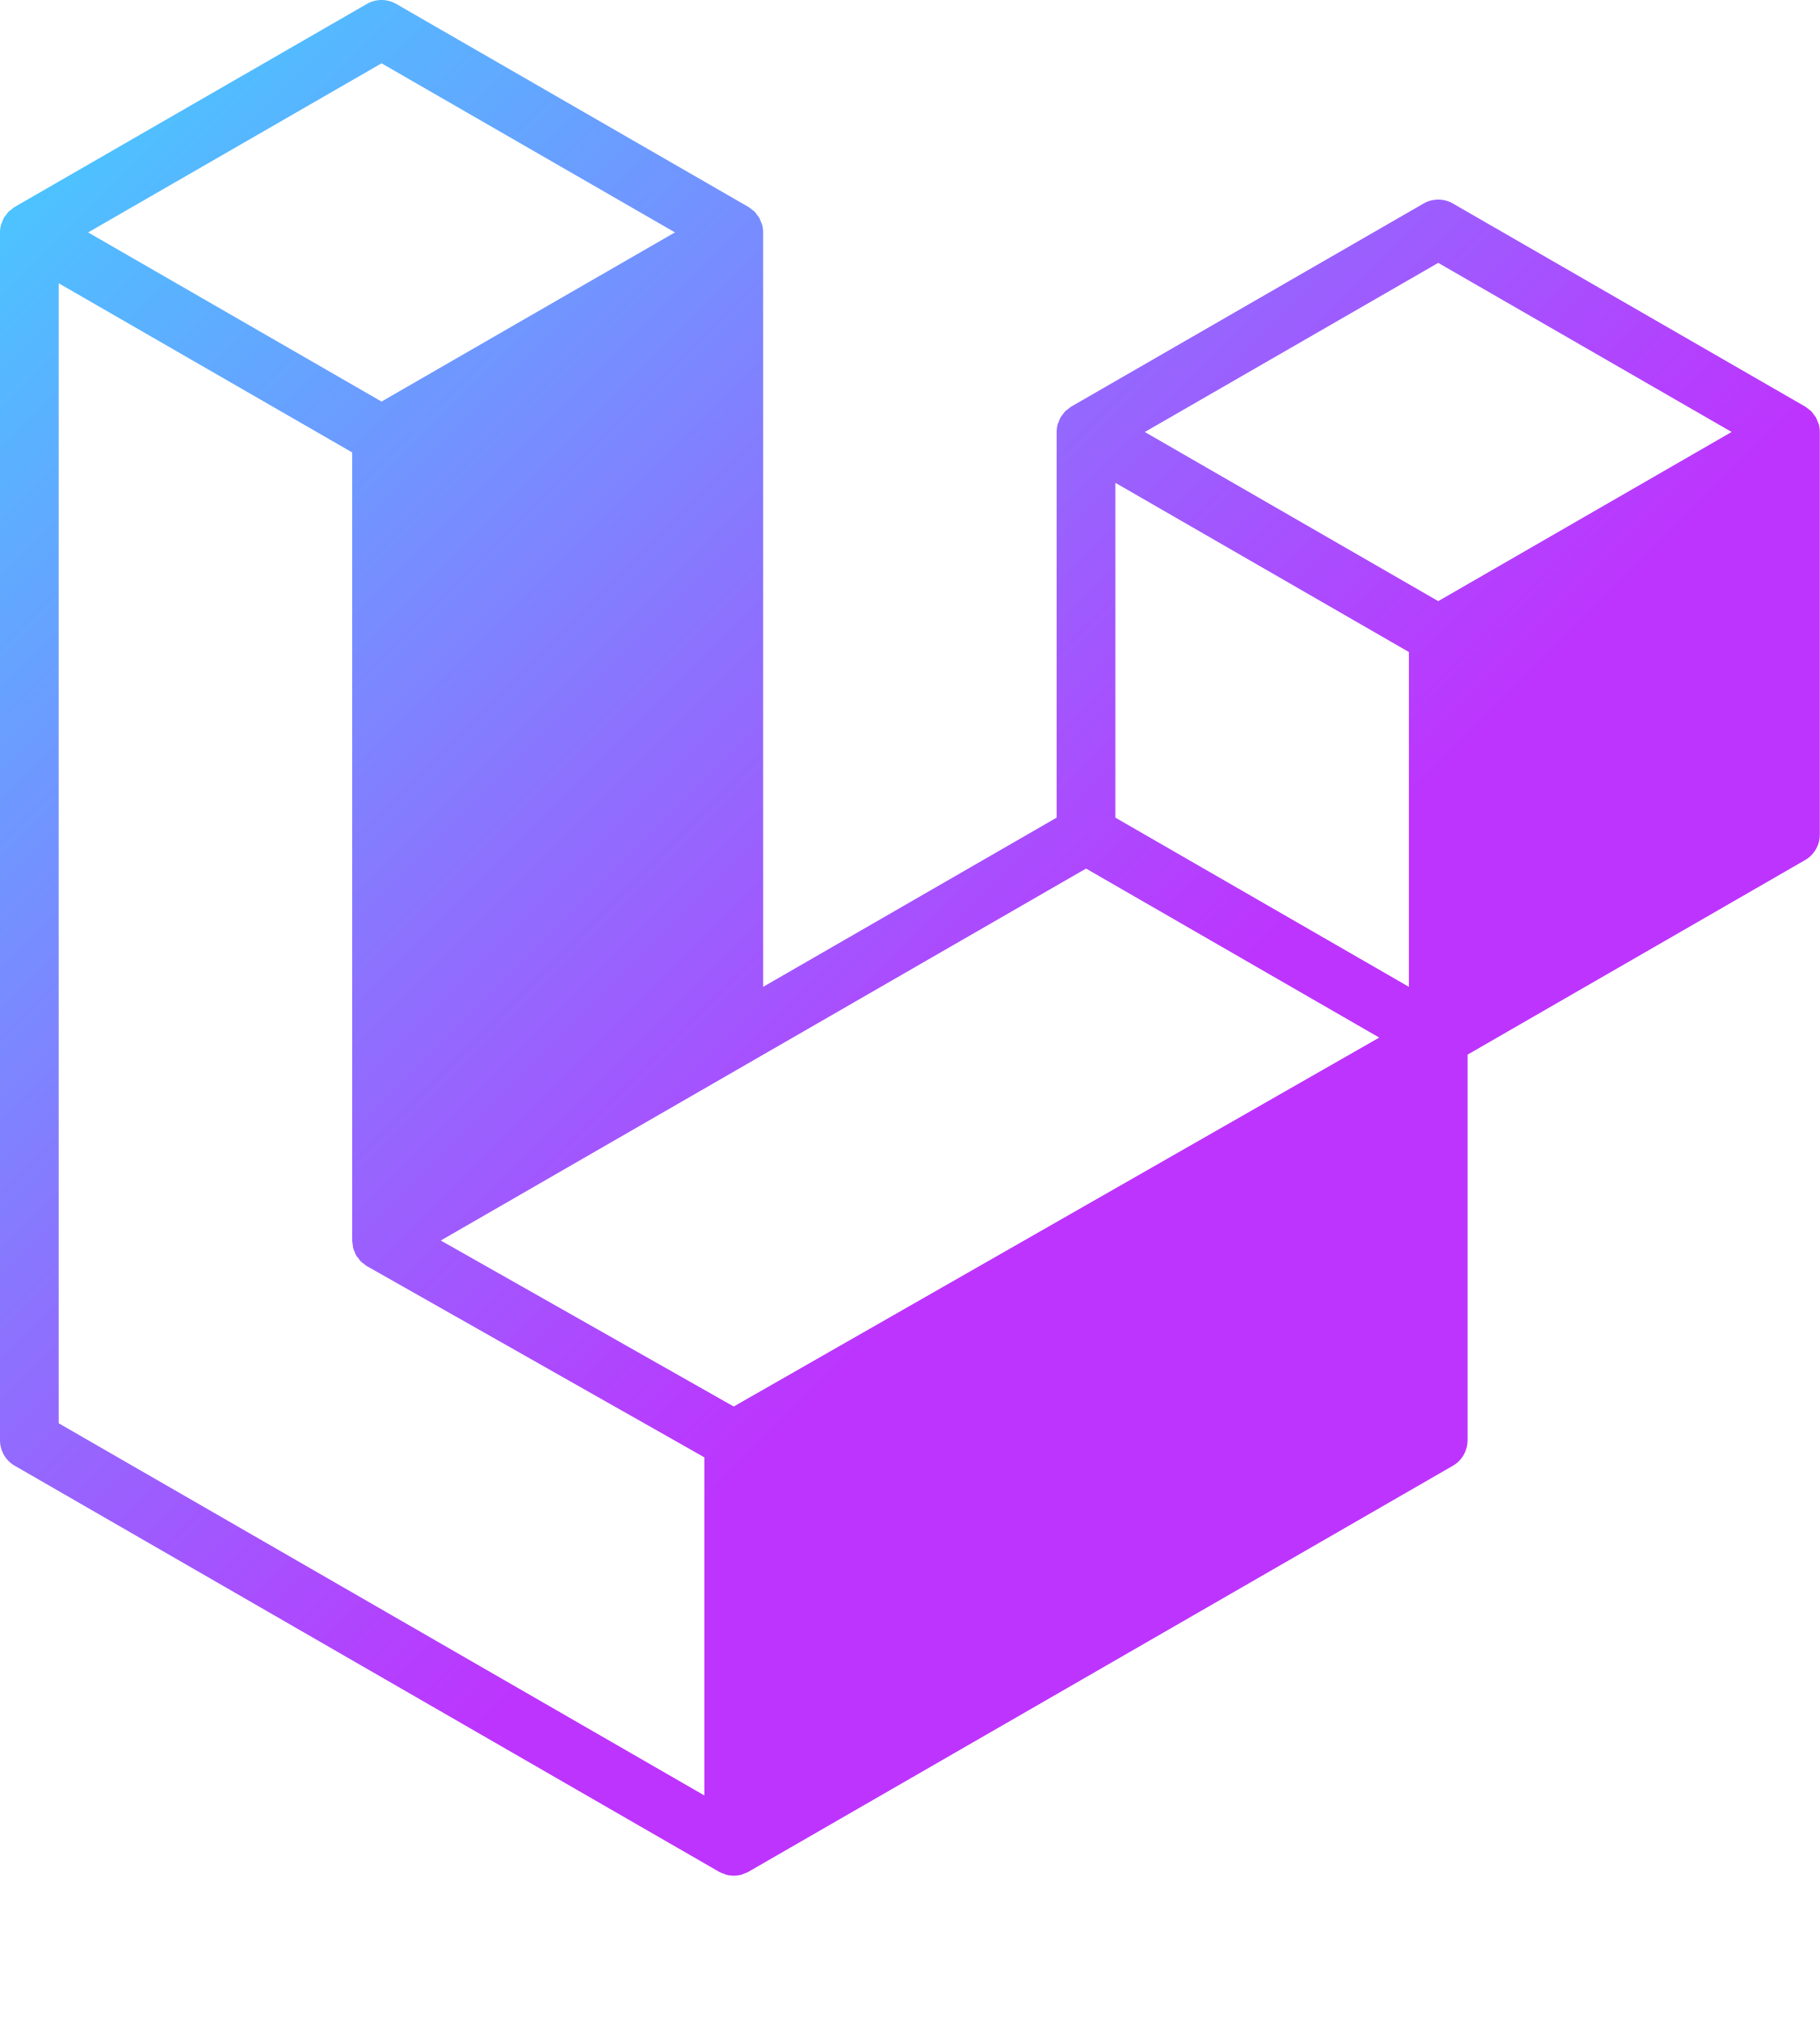
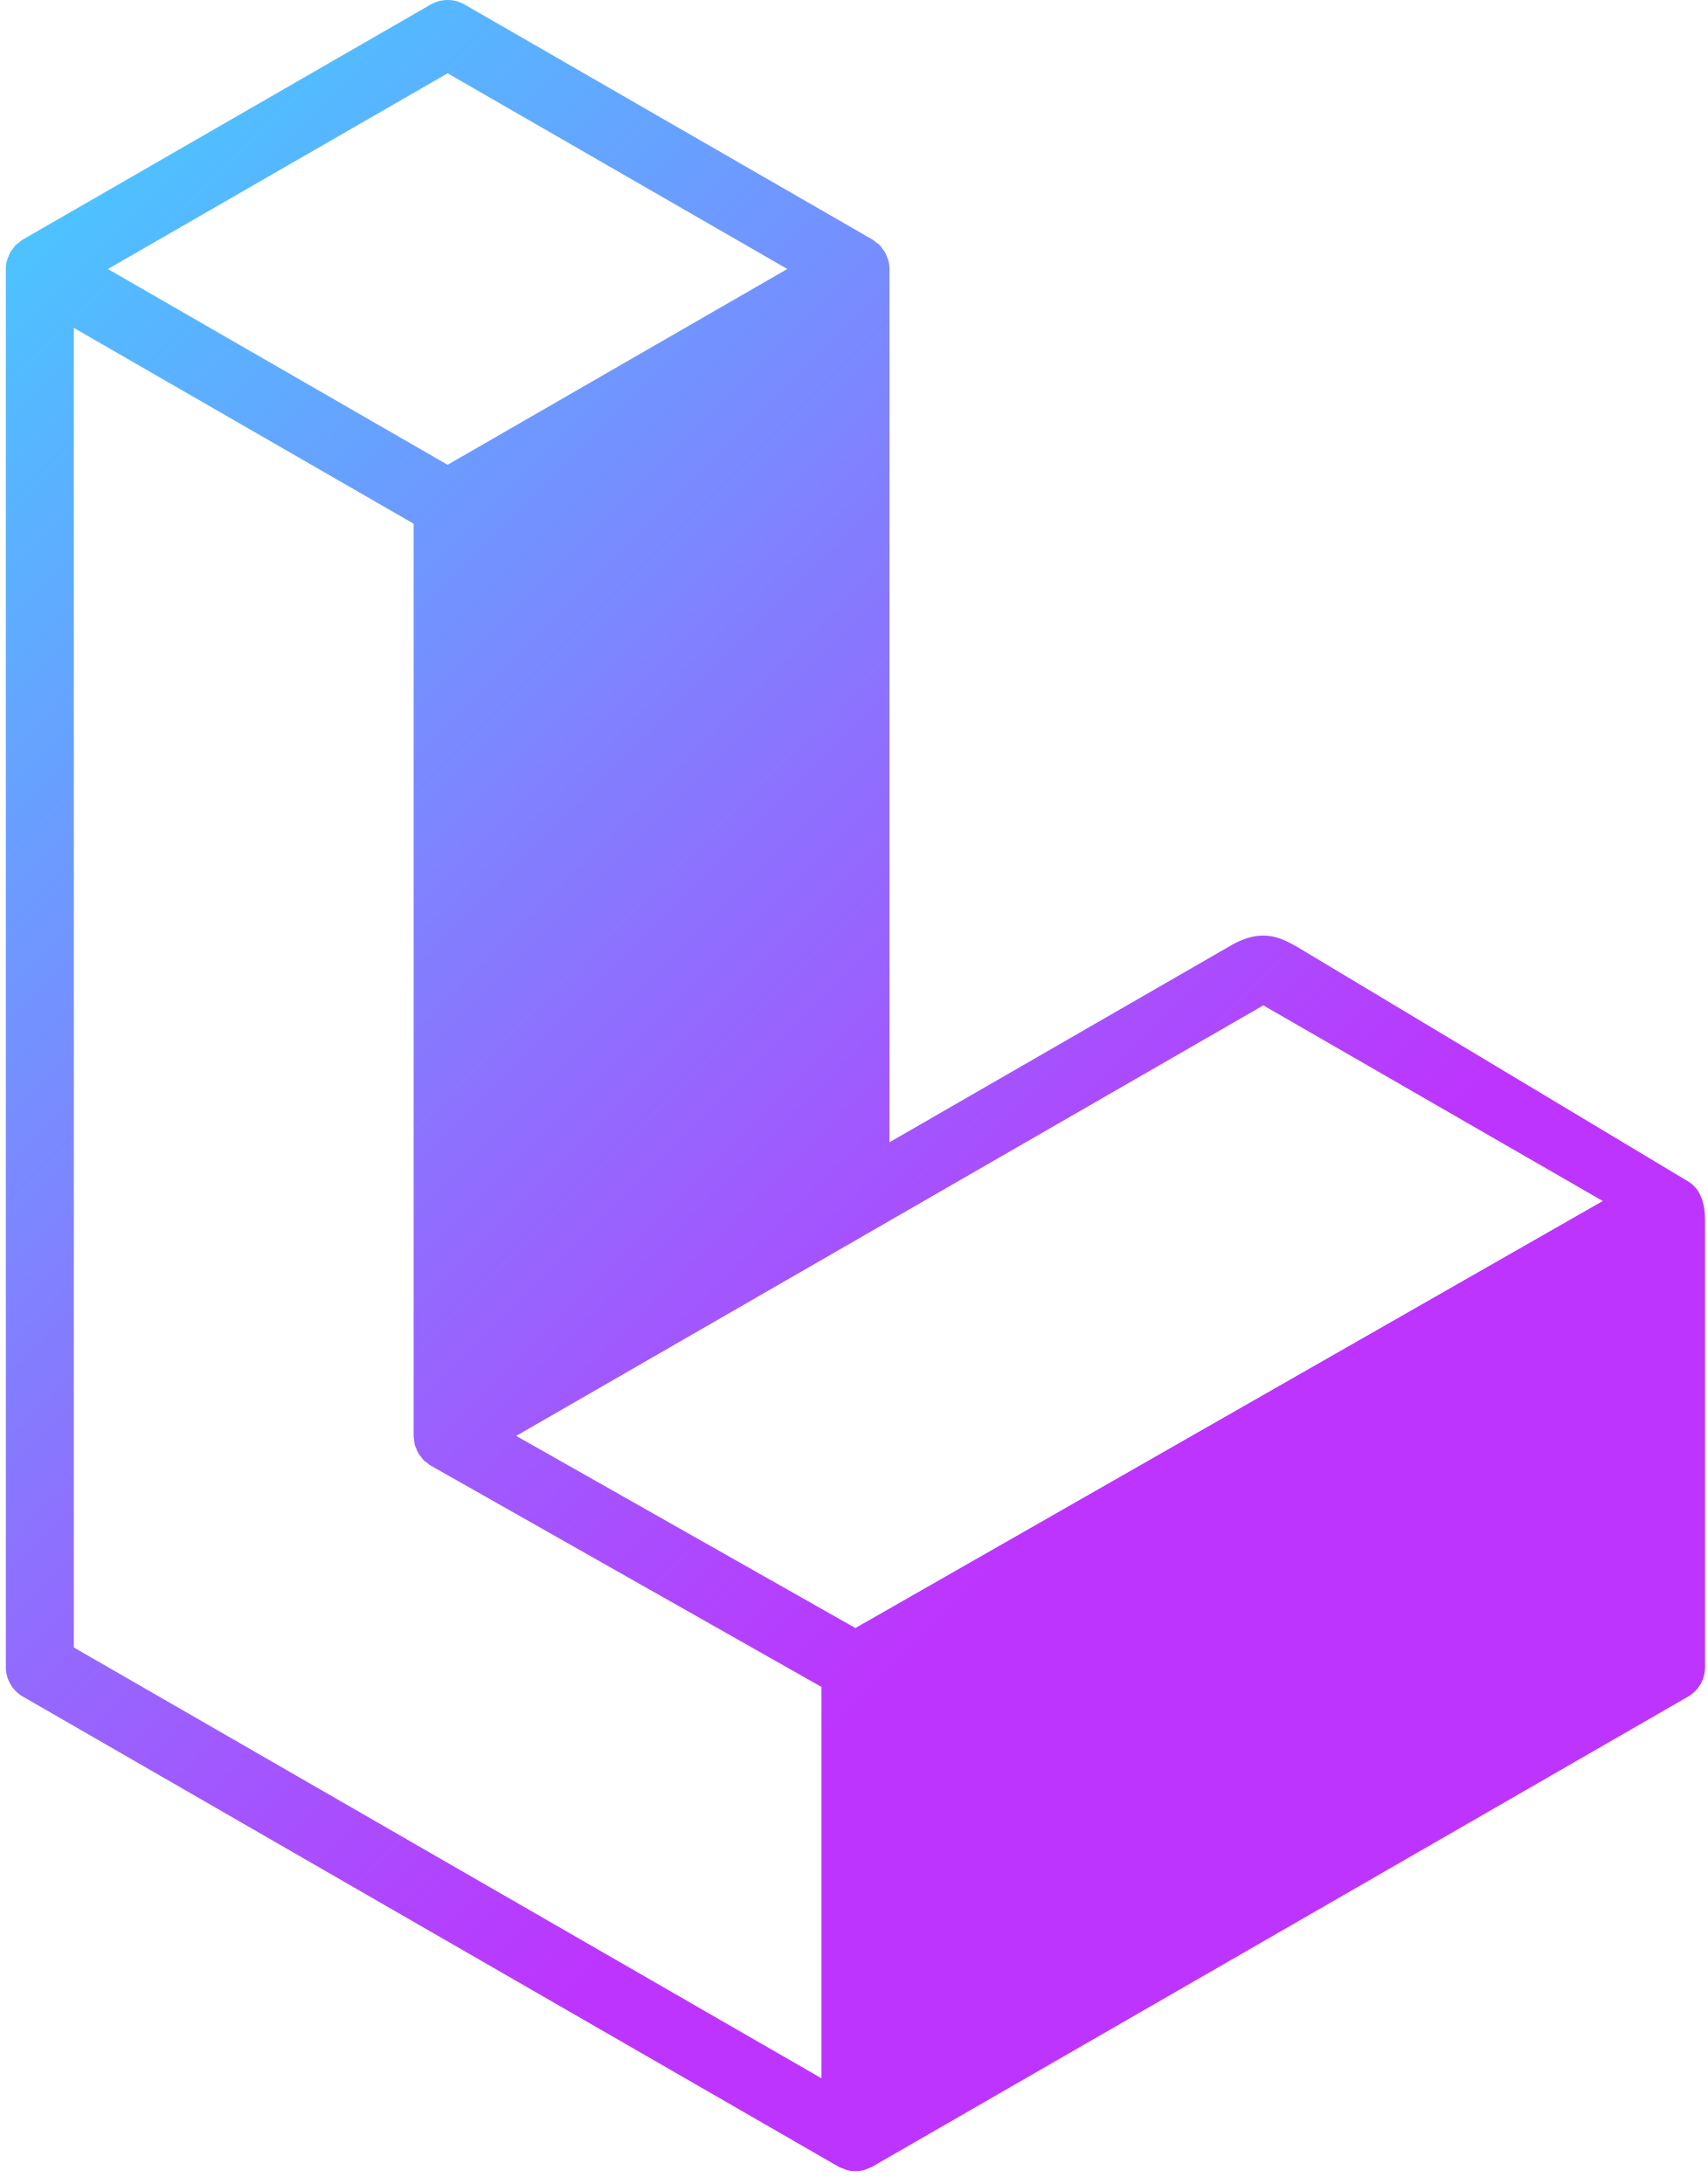
- <svg xmlns="http://www.w3.org/2000/svg" viewBox="0 0 164 182" width="656" height="728">
-   <path fill-rule="evenodd" clip-rule="evenodd" d="M163.908 38.232C163.968 38.458 163.999 38.69 164 38.923V75.199C164 75.664 163.877 76.122 163.644 76.524C163.411 76.927 163.076 77.261 162.672 77.493L132.256 95.022V129.767C132.256 130.713 131.754 131.585 130.935 132.062L67.444 168.648C67.299 168.73 67.141 168.783 66.982 168.84C66.922 168.859 66.866 168.896 66.804 168.912C66.36 169.029 65.893 169.029 65.449 168.912C65.377 168.892 65.311 168.853 65.241 168.826C65.096 168.773 64.944 168.727 64.805 168.648L1.328 132.062C0.924 131.83 0.589 131.495 0.356 131.093C0.123 130.69 0 130.233 0 129.767V20.941C0 20.703 0.033 20.471 0.092 20.247C0.112 20.171 0.159 20.101 0.185 20.025C0.235 19.886 0.281 19.744 0.353 19.615C0.403 19.529 0.476 19.46 0.535 19.38C0.611 19.275 0.68 19.166 0.77 19.073C0.846 18.997 0.945 18.941 1.03 18.875C1.126 18.795 1.212 18.709 1.321 18.646H1.324L33.065 0.353C33.467 0.122 33.922 0 34.386 0C34.85 0 35.305 0.122 35.707 0.353L67.448 18.646H67.454C67.56 18.712 67.649 18.795 67.745 18.871C67.831 18.937 67.927 18.997 68.002 19.07C68.095 19.166 68.161 19.275 68.24 19.38C68.296 19.46 68.372 19.529 68.419 19.615C68.495 19.747 68.538 19.886 68.59 20.025C68.617 20.101 68.663 20.171 68.683 20.25C68.744 20.475 68.775 20.707 68.775 20.941V88.913L95.225 73.668V38.92C95.225 38.688 95.258 38.454 95.317 38.232C95.34 38.153 95.383 38.083 95.41 38.007C95.462 37.868 95.509 37.726 95.581 37.597C95.631 37.511 95.704 37.442 95.76 37.363C95.839 37.257 95.905 37.148 95.998 37.055C96.073 36.979 96.169 36.923 96.255 36.857C96.354 36.778 96.44 36.691 96.546 36.629H96.549L128.293 18.336C128.695 18.104 129.15 17.982 129.614 17.982C130.078 17.982 130.533 18.104 130.935 18.336L162.676 36.629C162.788 36.695 162.874 36.778 162.973 36.853C163.055 36.92 163.151 36.979 163.227 37.052C163.32 37.148 163.386 37.257 163.465 37.363C163.524 37.442 163.597 37.511 163.643 37.597C163.719 37.726 163.762 37.868 163.815 38.007C163.845 38.083 163.888 38.153 163.908 38.232ZM5.291 25.52V128.236L63.481 161.771V131.308L33.081 114.086L33.072 114.079L33.058 114.073C32.956 114.013 32.87 113.927 32.774 113.854C32.692 113.788 32.596 113.735 32.523 113.663L32.517 113.653C32.431 113.57 32.371 113.468 32.299 113.375C32.233 113.286 32.153 113.21 32.1 113.117L32.097 113.107C32.038 113.008 32.001 112.889 31.958 112.777C31.916 112.677 31.859 112.585 31.833 112.479V112.476C31.8 112.35 31.793 112.218 31.78 112.089C31.767 111.99 31.74 111.891 31.74 111.791V40.765L5.291 25.523V25.52ZM34.389 5.703L7.943 20.941L34.383 36.179L60.825 20.938L34.383 5.703H34.389ZM129.614 23.685L103.171 38.923L129.614 54.161L156.053 38.92L129.614 23.685ZM126.968 58.747L100.516 43.502V73.668L126.968 88.913V58.747ZM66.123 126.725L124.296 93.485L97.874 78.257L39.723 111.768L66.123 126.725Z" fill="url(#paint_linear)" />
+ <svg xmlns="http://www.w3.org/2000/svg" viewBox="0 0 132 170" width="430" height="550">
+   <path fill-rule="evenodd" clip-rule="evenodd" d="m 131 92 Q 132.265 92.821 132.256 95.022 V 129.767 C 132.256 130.713 131.754 131.585 130.935 132.062 L 67.444 168.648 C 67.299 168.73 67.141 168.783 66.982 168.84 C 66.922 168.859 66.866 168.896 66.804 168.912 C 66.36 169.029 65.893 169.029 65.449 168.912 C 65.377 168.892 65.311 168.853 65.241 168.826 C 65.096 168.773 64.944 168.727 64.805 168.648 L 1.328 132.062 C 0.924 131.83 0.589 131.495 0.356 131.093 C 0.123 130.69 0 130.233 0 129.767 V 20.941 C 0 20.703 0.033 20.471 0.092 20.247 C 0.112 20.171 0.159 20.101 0.185 20.025 C 0.234 19.886 0.281 19.744 0.353 19.615 C 0.403 19.529 0.476 19.46 0.535 19.38 C 0.611 19.275 0.68 19.166 0.77 19.073 C 0.846 18.997 0.945 18.941 1.03 18.875 C 1.126 18.795 1.212 18.709 1.321 18.646 H 1.324 L 33.065 0.353 C 33.467 0.122 33.922 0 34.386 0 C 34.85 0 35.305 0.122 35.707 0.353 L 67.448 18.646 H 67.454 C 67.56 18.712 67.649 18.795 67.745 18.871 C 67.831 18.937 67.927 18.997 68.002 19.07 C 68.095 19.166 68.161 19.275 68.24 19.38 C 68.296 19.46 68.372 19.529 68.419 19.615 C 68.495 19.747 68.538 19.886 68.59 20.025 C 68.617 20.101 68.663 20.171 68.683 20.25 C 68.744 20.475 68.775 20.707 68.775 20.941 V 88.913 L 95.225 73.668 C 97.981 72.026 99.519 73.136 101 74 Z M 5.291 25.52 V 128.236 L 63.481 161.771 V 131.308 L 33.081 114.086 L 33.072 114.079 L 33.058 114.073 C 32.956 114.013 32.87 113.927 32.774 113.854 C 32.692 113.788 32.596 113.735 32.523 113.663 L 32.517 113.653 C 32.431 113.57 32.371 113.468 32.299 113.375 C 32.233 113.286 32.153 113.21 32.1 113.117 L 32.097 113.107 C 32.038 113.008 32.001 112.889 31.958 112.777 C 31.916 112.677 31.859 112.585 31.833 112.479 V 112.476 C 31.8 112.35 31.793 112.218 31.78 112.089 C 31.767 111.99 31.74 111.891 31.74 111.791 V 40.765 L 5.291 25.523 V 25.52 Z M 34.389 5.703 L 7.943 20.941 L 34.383 36.179 L 60.825 20.938 L 34.383 5.703 H 34.389 Z Z Z M 66.123 126.725 L 124.296 93.485 L 97.874 78.257 L 39.723 111.768 L 66.123 126.725 Z" fill="url(#paint_linear)" />
  <defs>
    <linearGradient id="paint_linear" x1="1" y1="1" x2="100" y2="100" gradientUnits="userSpaceOnUse">
      <stop stop-color="#41D1FF" />
      <stop offset="1" stop-color="#BD34FE" />
    </linearGradient>
  </defs>
</svg>
